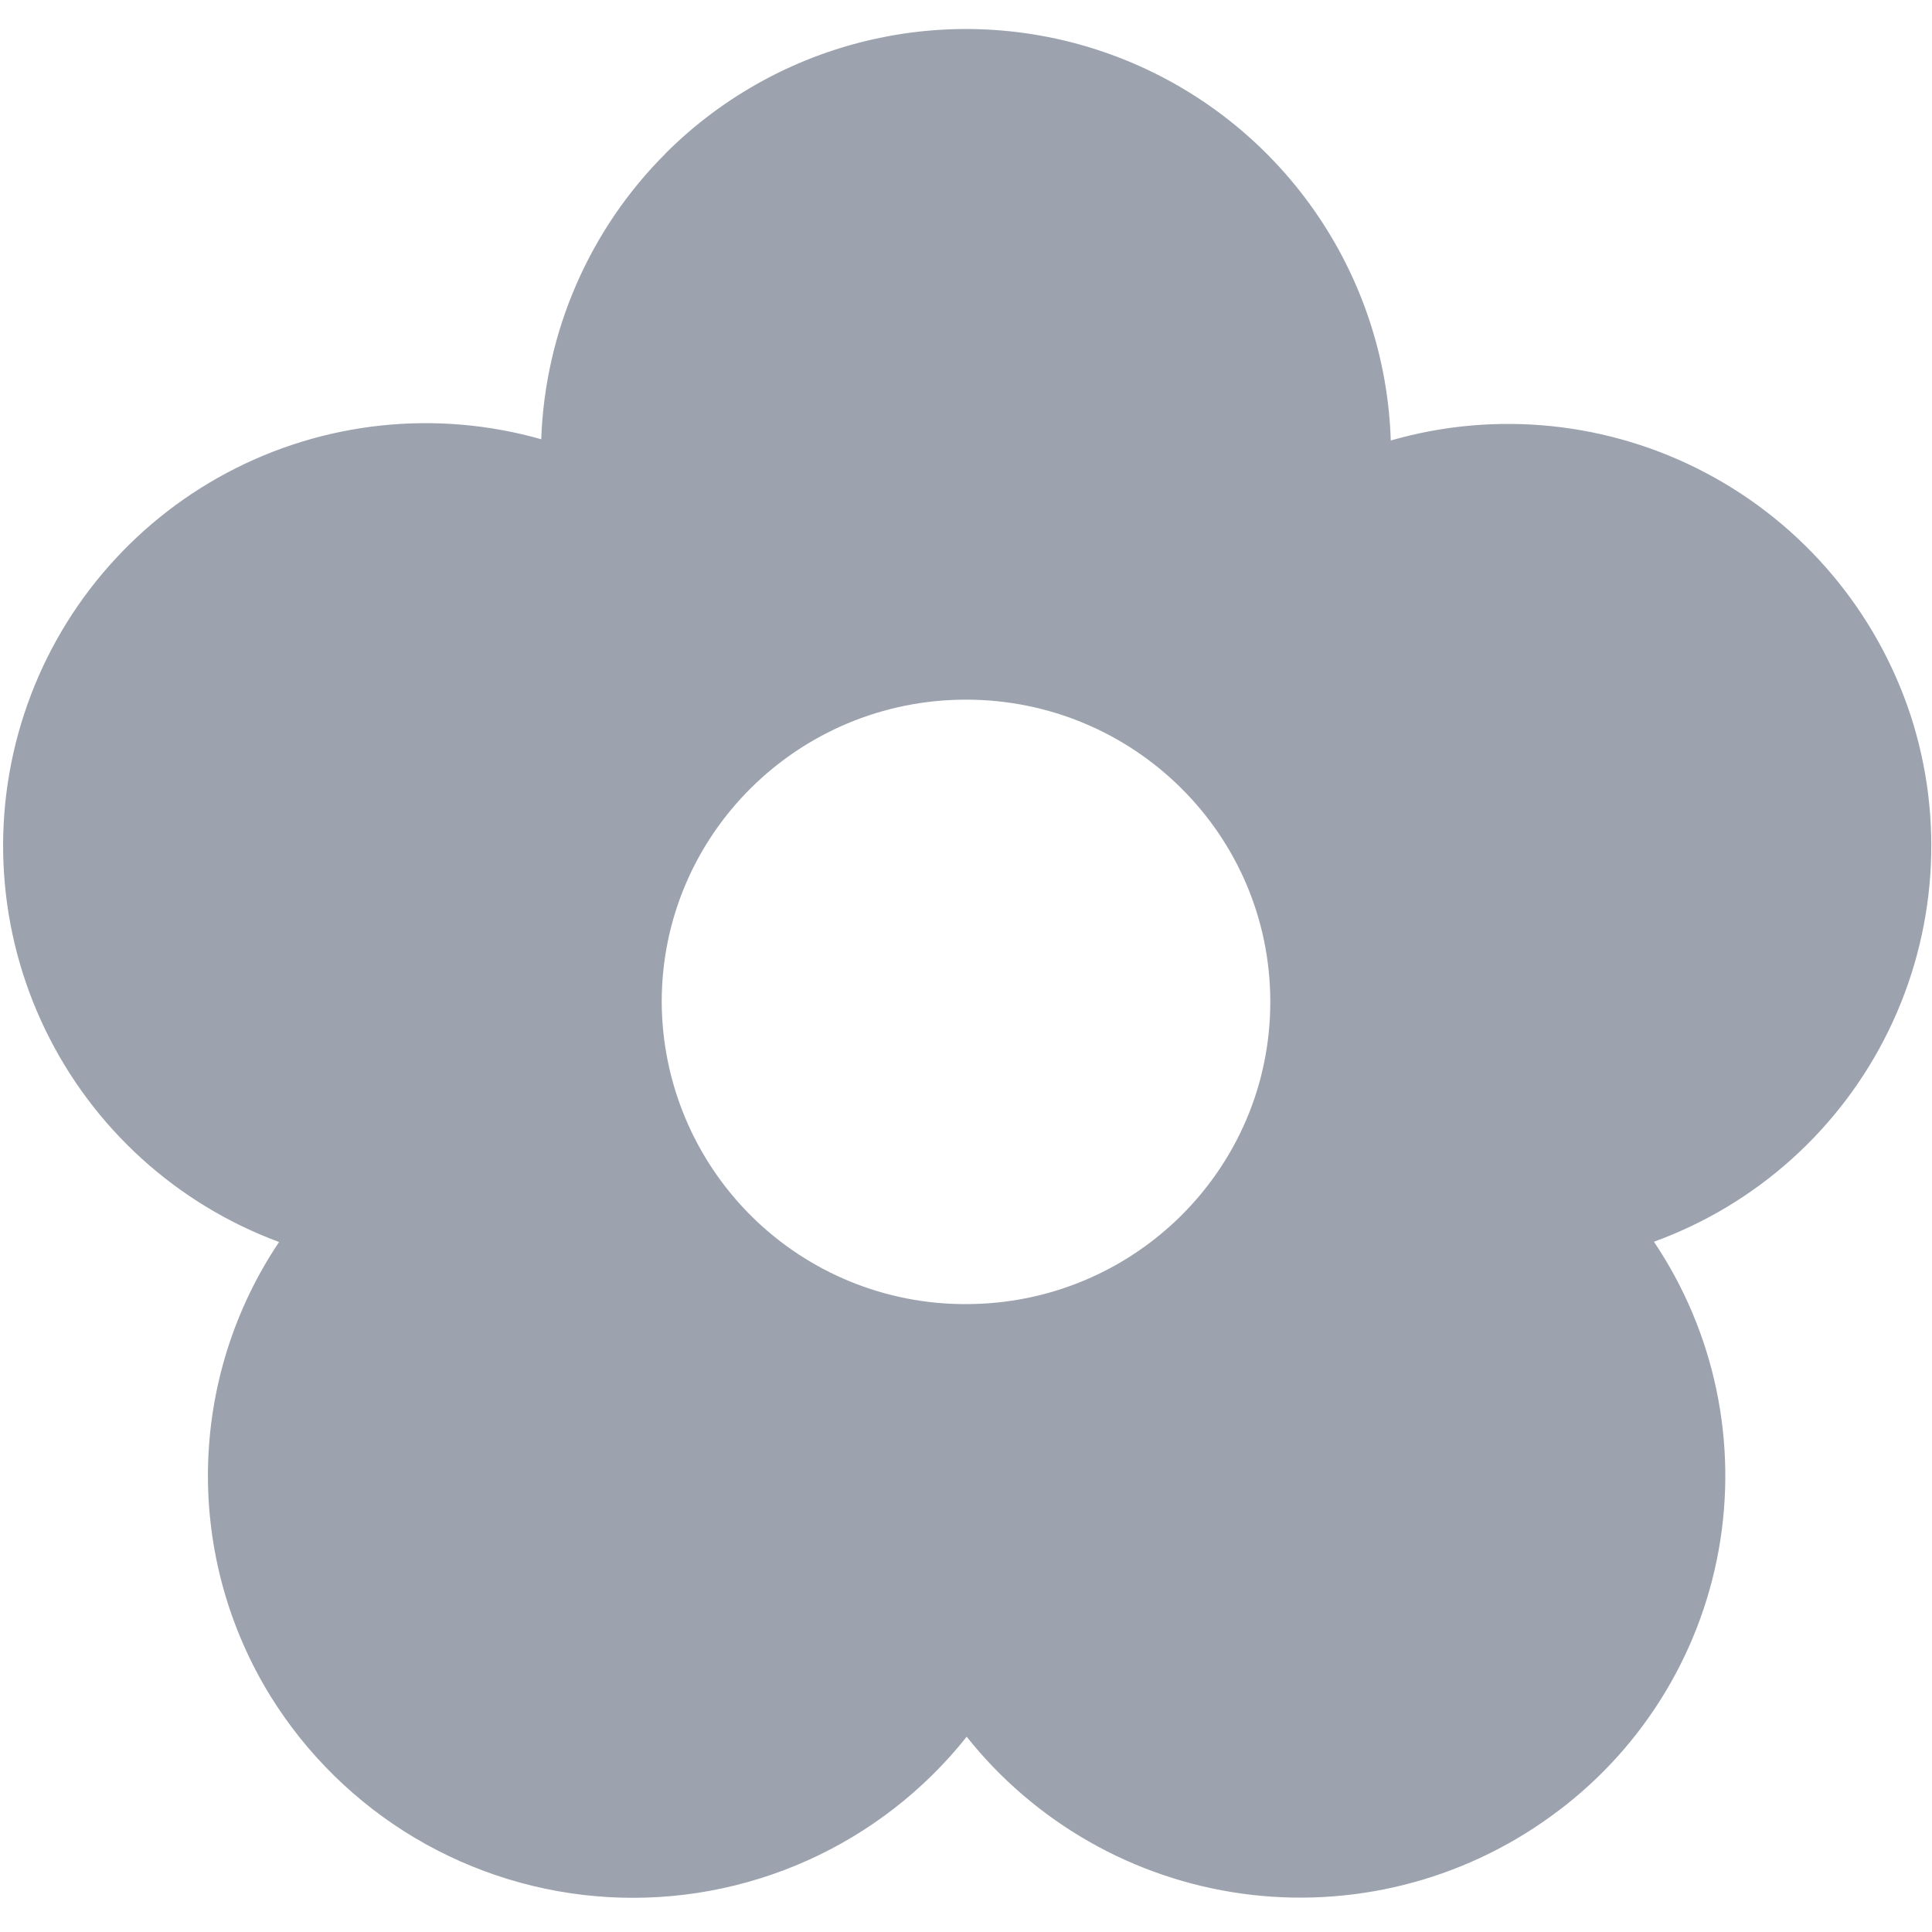
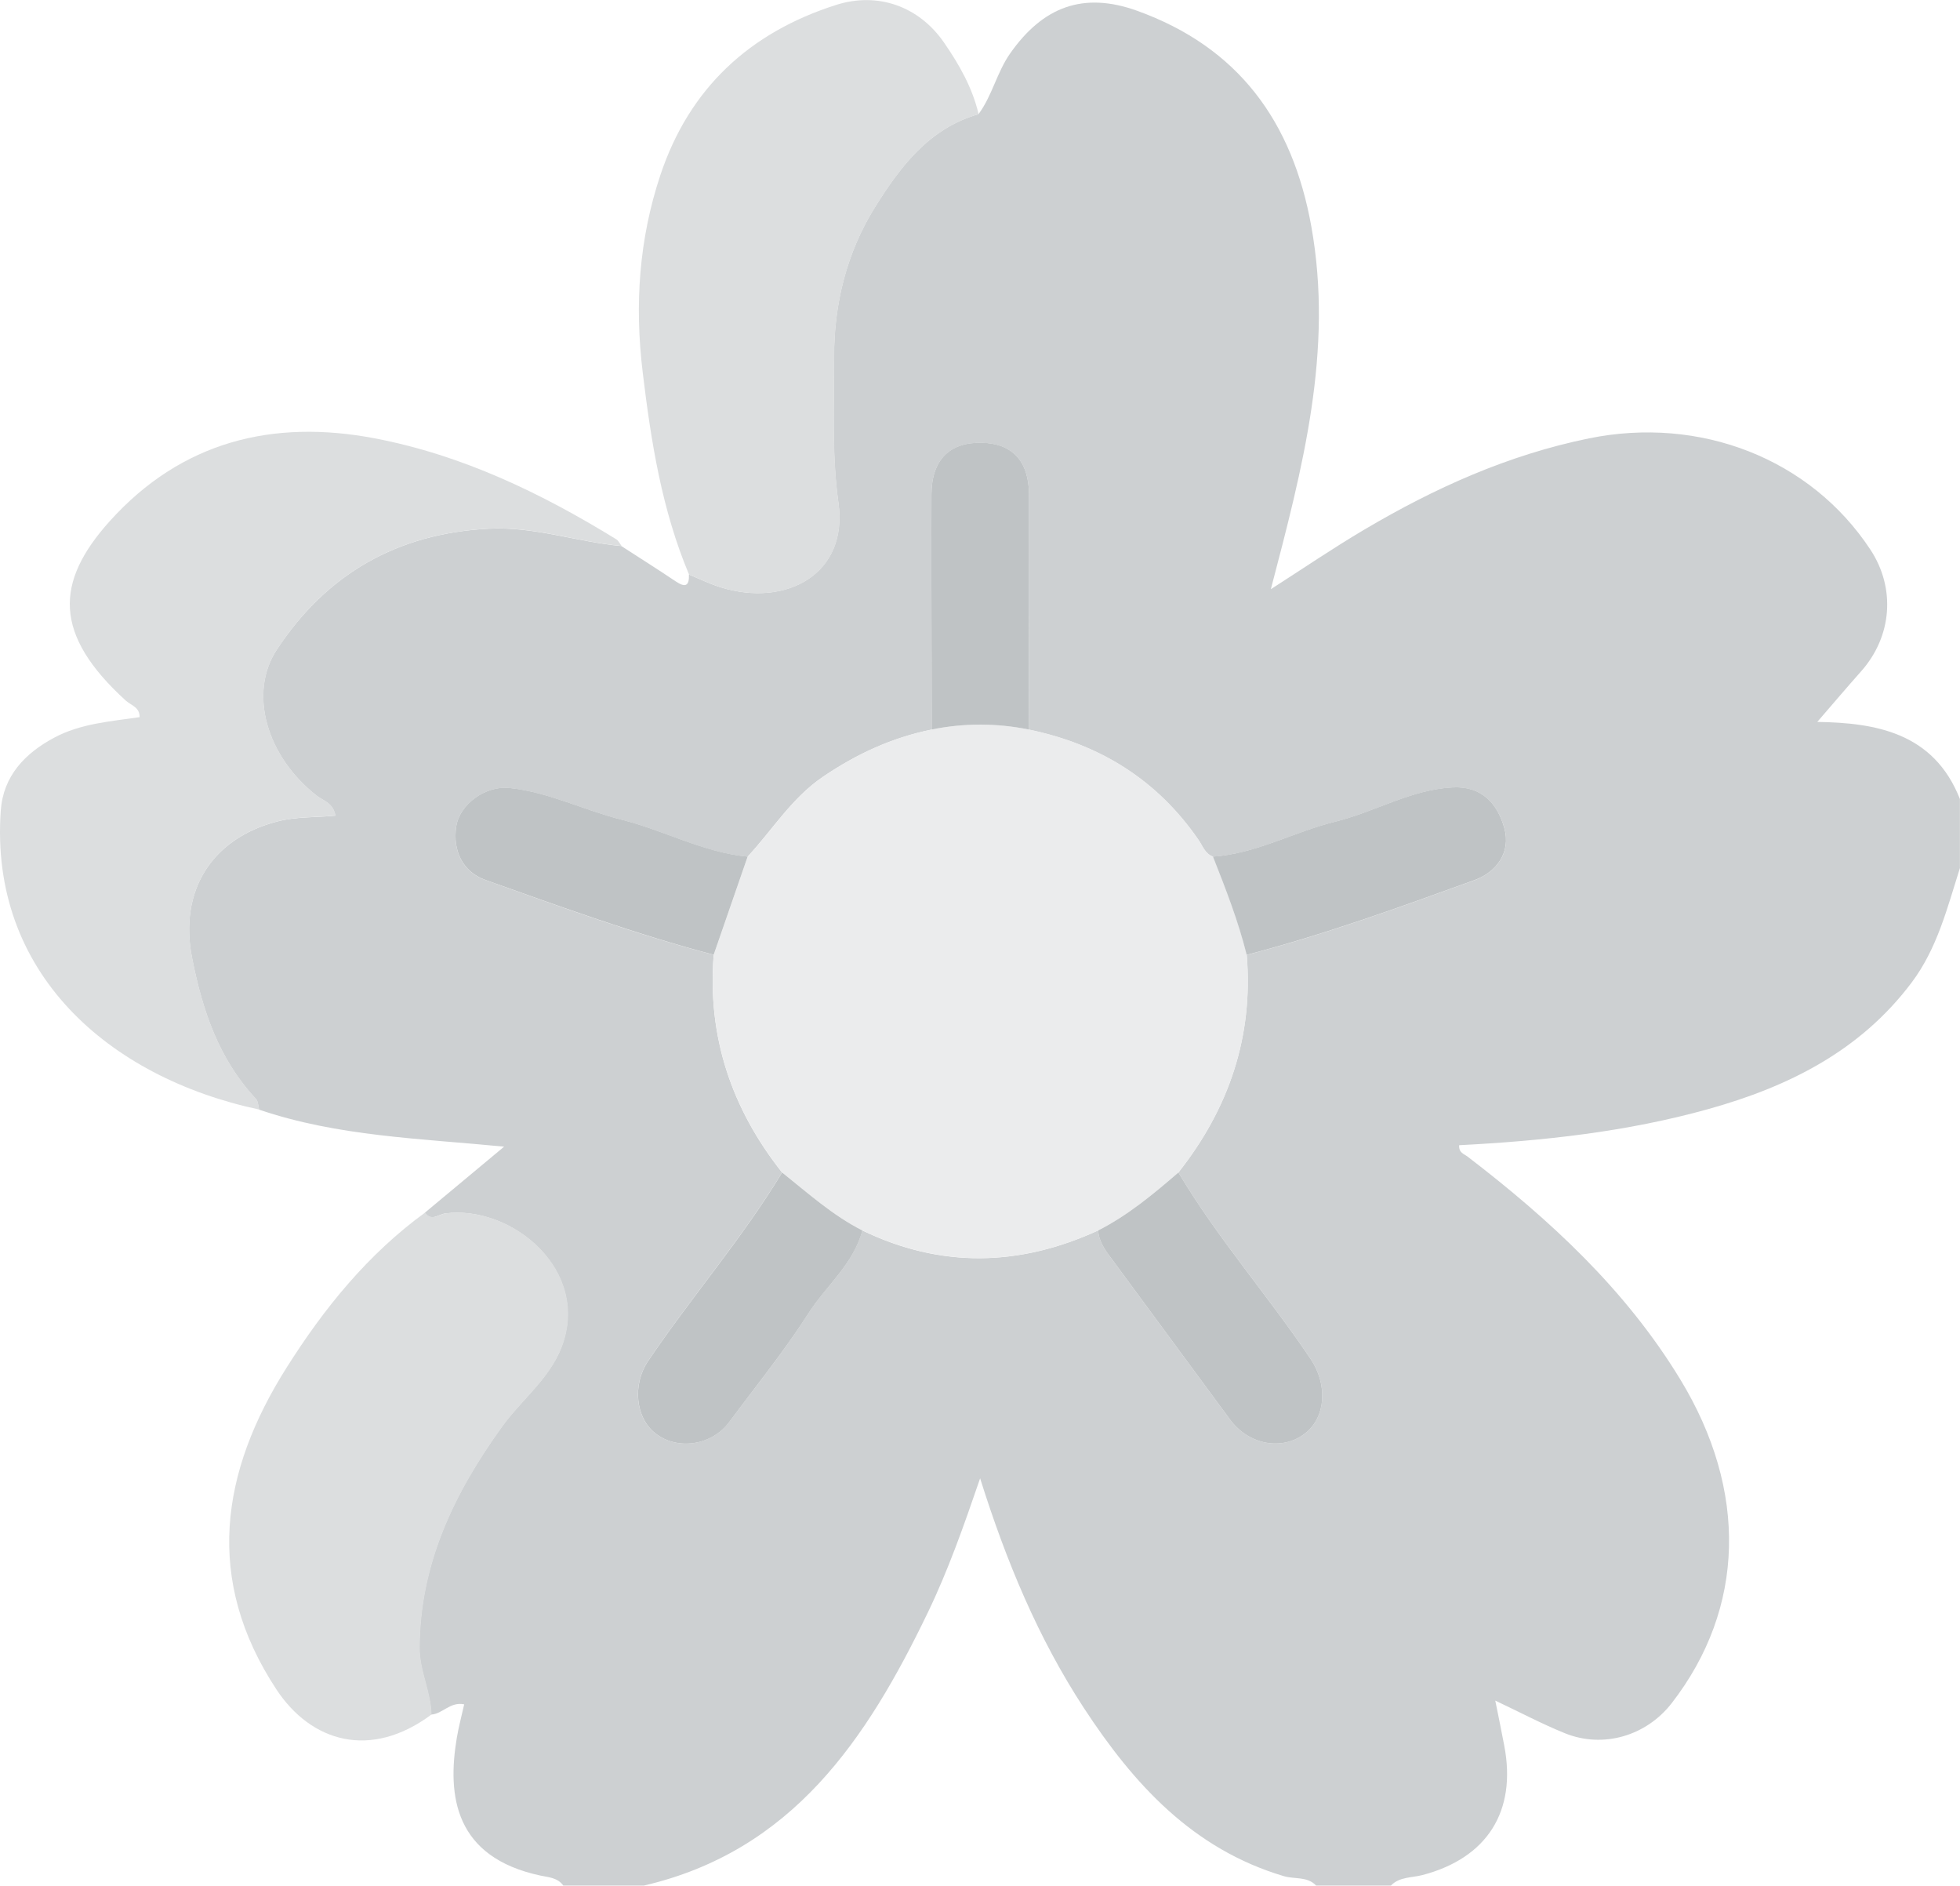
- <svg xmlns="http://www.w3.org/2000/svg" width="50" height="50" viewBox="0 0 50 50" fill="none">
-   <path fill-rule="evenodd" clip-rule="evenodd" d="M17.222 3.972C18.739 2.455 20.667 1.415 22.768 0.98C24.869 0.544 27.051 0.733 29.046 1.523C31.041 2.312 32.762 3.668 33.996 5.423C35.231 7.178 35.925 9.256 35.993 11.4C38.72 10.614 41.646 10.916 44.155 12.243C46.664 13.57 48.561 15.818 49.447 18.515C50.322 21.203 50.118 24.129 48.878 26.67C47.639 29.211 45.461 31.171 42.804 32.136C44.38 34.48 44.98 37.345 44.478 40.124C43.976 42.903 42.411 45.377 40.114 47.022C37.814 48.683 34.962 49.394 32.151 49.008C29.339 48.622 26.785 47.167 25.018 44.947C23.918 46.331 22.501 47.431 20.887 48.153C19.273 48.875 17.509 49.199 15.743 49.097C13.978 48.995 12.263 48.471 10.742 47.568C9.222 46.664 7.941 45.409 7.007 43.907C5.909 42.133 5.345 40.08 5.383 37.994C5.421 35.907 6.059 33.876 7.222 32.143C4.57 31.162 2.401 29.192 1.171 26.647C-0.06 24.102 -0.257 21.179 0.621 18.491C1.498 15.804 3.383 13.561 5.879 12.233C8.375 10.905 11.288 10.595 14.007 11.368C14.105 8.586 15.253 5.944 17.222 3.975V3.972ZM32.875 25.929C32.875 30.25 29.35 33.75 25 33.75C22.919 33.757 20.92 32.937 19.443 31.47C17.967 30.003 17.133 28.01 17.125 25.929C17.125 21.607 20.65 18.107 25 18.107C29.35 18.107 32.875 21.607 32.875 25.929Z" fill="#9CA3AF" />
+ <svg xmlns="http://www.w3.org/2000/svg" id="_레이어_2" data-name="레이어 2" viewBox="0 0 255.71 245.93">
+   <defs>
+     <style>
+       .cls-1 {
+         fill: #dcdedf;
+       }
+ 
+       .cls-2 {
+         fill: #ebeced;
+       }
+ 
+       .cls-3 {
+         fill: #bfc3c5;
+       }
+ 
+       .cls-4 {
+         fill: #cdd0d2;
+       }
+     </style>
+   </defs>
+   <g id="_레이어_1-2" data-name="레이어 1">
+     <g>
+       <path class="cls-4" d="m55.46,158.15c3.33-2.77,6.65-5.54,10.31-8.59-10.91-1.07-21.7-1.33-31.97-4.83-.13-.47-.12-1.08-.42-1.4-4.86-5.19-6.99-11.57-8.33-18.39-1.72-8.73,2.54-15.56,11.1-17.79,2.5-.65,5.05-.51,7.61-.76-.34-1.7-1.58-1.93-2.43-2.59-6.54-5.09-8.97-13.38-5.22-19.07,6.51-9.88,15.73-15.16,27.66-15.77,5.94-.31,11.5,1.73,17.29,2.26,2.37,1.53,4.76,3.04,7.1,4.61,1.23.83,1.78.63,1.72-.89,1.38.56,2.72,1.22,4.14,1.66,8.56,2.65,16.66-1.74,15.36-11.01-.89-6.36-.56-12.68-.57-19.01-.02-6.95,1.67-13.69,5.33-19.55,3.26-5.22,7.04-10.3,13.52-12.14,1.79-2.41,2.38-5.42,4.12-7.91,4.27-6.09,9.53-8.1,16.56-5.58,13.22,4.76,20.28,14.43,22.74,28.13,2.91,16.21-1.13,31.5-5.28,47.32,4.23-2.71,8.14-5.38,12.21-7.78,9.16-5.42,18.76-9.74,29.29-11.89,14.49-2.96,28.9,2.64,36.72,14.51,3.32,5.04,2.83,11.32-1.21,15.87-1.9,2.14-3.74,4.31-5.72,6.6,7.53.12,15.18,1.34,18.61,10.06v9c-1.65,5.18-2.95,10.49-6.32,14.96-6.71,8.92-16.09,13.57-26.48,16.47-10.62,2.97-21.55,4.16-32.53,4.72-.07,1,.64,1.13,1.1,1.49,10.75,8.24,20.6,17.32,27.73,29.03,8.86,14.54,8.49,29.86-1.09,42.24-3.31,4.28-8.94,5.96-13.94,3.94-2.95-1.19-5.77-2.69-9.09-4.26.46,2.28.83,4.07,1.17,5.87,1.65,8.59-2.25,14.67-10.65,16.88-1.39.37-3.01.21-4.14,1.38h-9.75c-1.15-1.23-2.81-.81-4.21-1.23-11.89-3.53-19.6-12.02-26.07-21.9-5.97-9.12-10.14-19.12-13.56-29.99-2.15,6.26-4.17,12.01-6.83,17.52-7.94,16.48-17.63,31.09-37.05,35.6h-10.5c-.73-1.05-1.98-1.09-3-1.31-11.18-2.4-12.17-10.39-10.89-17.98.24-1.44.63-2.86.96-4.35-1.85-.38-2.83,1.27-4.31,1.33-.06-3-1.56-5.71-1.54-8.76.07-10.94,4.54-20.16,10.76-28.78,2.53-3.51,6.19-6.26,7.77-10.38,3.83-9.98-6.43-18.54-15.14-17.44-.89.11-1.84,1.11-2.69-.11Zm78.76-62.99c.01-10.21.06-20.42.03-30.63-.01-4.38-2.19-6.69-6.18-6.77-4.21-.08-6.54,2.25-6.55,6.77-.03,10.21.01,20.42.03,30.63-5.16,1.05-9.78,3.17-14.17,6.15-4.11,2.79-6.59,6.93-9.85,10.43-5.79-.54-10.89-3.43-16.43-4.82-4.94-1.24-9.57-3.62-14.68-4.14-3.09-.31-6.47,2.13-6.9,5.02-.47,3.13.81,5.92,3.8,6.98,9.84,3.51,19.67,7.1,29.79,9.76-.85,10.67,2.33,20.07,8.92,28.39-5.23,8.63-11.86,16.26-17.49,24.6-2.03,3-1.69,7.35.95,9.42,2.88,2.26,7.35,1.6,9.63-1.46,3.49-4.69,7.19-9.24,10.32-14.15,2.32-3.64,5.91-6.46,7.06-10.85,10.25,4.95,20.51,4.71,30.77,0,.08,1.31.76,2.34,1.51,3.36,5.24,7.1,10.47,14.21,15.7,21.31,2.44,3.31,6.83,4.12,9.8,1.79,2.74-2.15,2.93-6.4.71-9.7-5.54-8.25-12.15-15.75-17.25-24.32,6.58-8.33,9.79-17.71,8.91-28.38,10.11-2.63,19.91-6.19,29.71-9.74,2.86-1.04,4.82-3.63,3.9-6.83-.89-3.08-2.86-5.47-6.73-5.27-5.47.28-10.13,3.19-15.29,4.46-5.38,1.32-10.33,4.18-15.98,4.57-1.05-.38-1.35-1.39-1.9-2.19-5.4-7.84-12.88-12.47-22.13-14.38Z" />
+       <path class="cls-1" d="m81.08,71.21c-5.79-.53-11.35-2.57-17.29-2.26-11.93.61-21.16,5.89-27.66,15.77-3.75,5.7-1.32,13.99,5.22,19.07.85.66,2.09.89,2.43,2.59-2.56.25-5.12.11-7.61.76-8.56,2.22-12.83,9.06-11.1,17.79,1.34,6.82,3.47,13.19,8.33,18.39.3.32.29.93.42,1.4C14.06,140.51-1.39,126.8.1,105.73c.32-4.52,3.15-7.47,6.96-9.51,3.45-1.85,7.33-2.12,11.15-2.68.04-1.3-1.1-1.53-1.8-2.16-9.43-8.59-9.3-15.41-2.07-23.43,9.32-10.33,21.2-13.33,34.59-10.77,11.38,2.18,21.67,7.13,31.47,13.16.3.18.46.57.69.86Z" />
+       <path class="cls-1" d="m127.68,14.9c-6.48,1.83-10.26,6.92-13.52,12.14-3.67,5.87-5.35,12.6-5.33,19.55.02,6.33-.31,12.65.57,19.01,1.3,9.27-6.8,13.66-15.36,11.01-1.41-.44-2.76-1.1-4.14-1.66-3.55-8.44-4.96-17.32-6.05-26.38-1.07-8.84-.48-17.37,2.3-25.72,3.77-11.32,11.63-18.61,22.94-22.21,5.44-1.73,10.8.18,14.07,4.91,1.99,2.88,3.71,5.9,4.52,9.36Z" />
+       <path class="cls-1" d="m55.46,158.15c.85,1.21,1.8.22,2.69.11,8.71-1.1,18.97,7.47,15.14,17.44-1.58,4.12-5.23,6.87-7.77,10.38-6.22,8.62-10.7,17.85-10.76,28.78-.02,3.05,1.48,5.76,1.54,8.76-7.97,5.94-15.73,3.58-20.24-3.27-9.41-14.29-7.3-28.33,1.35-42,4.87-7.71,10.59-14.77,18.06-20.2Z" />
+       <path class="cls-2" d="m97.54,111.73c3.26-3.49,5.74-7.63,9.85-10.43,4.38-2.98,9.01-5.1,14.17-6.15,4.22-.85,8.45-.85,12.67,0,9.25,1.91,16.73,6.54,22.13,14.38.55.8.86,1.82,1.9,2.19,1.66,4.21,3.32,8.41,4.4,12.82.87,10.67-2.33,20.05-8.91,28.38-3.27,2.82-6.59,5.59-10.47,7.56-10.26,4.71-20.51,4.94-30.77,0-3.89-1.97-7.1-4.87-10.47-7.56-6.59-8.33-9.78-17.72-8.92-28.39,1.47-4.27,2.95-8.54,4.43-12.8Z" />
+       <path class="cls-3" d="m102.04,152.93c3.37,2.69,6.58,5.59,10.47,7.56-1.15,4.39-4.74,7.21-7.06,10.85-3.14,4.91-6.84,9.46-10.32,14.15-2.28,3.06-6.75,3.72-9.63,1.46-2.64-2.07-2.98-6.42-.95-9.42,5.63-8.34,12.27-15.97,17.49-24.6Z" />
+       <path class="cls-3" d="m143.27,160.49c3.88-1.97,7.2-4.74,10.47-7.56,5.1,8.57,11.7,16.06,17.25,24.32,2.22,3.3,2.03,7.55-.71,9.7-2.97,2.33-7.36,1.52-9.8-1.79-5.23-7.11-10.46-14.21-15.7-21.31-.75-1.01-1.43-2.05-1.51-3.36Z" />
+       <path class="cls-3" d="m162.65,124.55c-1.09-4.4-2.74-8.61-4.4-12.82,5.65-.39,10.6-3.25,15.98-4.57,5.16-1.27,9.83-4.18,15.29-4.46,3.87-.2,5.85,2.19,6.73,5.27.92,3.21-1.03,5.8-3.9,6.83-9.8,3.55-19.61,7.11-29.71,9.74Z" />
+       <path class="cls-3" d="m97.54,111.73c-1.48,4.27-2.95,8.53-4.43,12.8-10.12-2.67-19.95-6.26-29.79-9.76-2.98-1.06-4.27-3.85-3.8-6.98.44-2.89,3.81-5.33,6.9-5.02,5.11.52,9.74,2.9,14.68,4.14,5.54,1.39,10.64,4.27,16.43,4.82Z" />
+       <path class="cls-3" d="m134.22,95.15c-4.22-.85-8.45-.85-12.67,0-.01-10.21-.06-20.42-.03-30.63.01-4.52,2.34-6.85,6.55-6.77,3.99.08,6.17,2.39,6.18,6.77.03,10.21-.02,20.42-.03,30.63Z" />
+     </g>
+   </g>
</svg>
